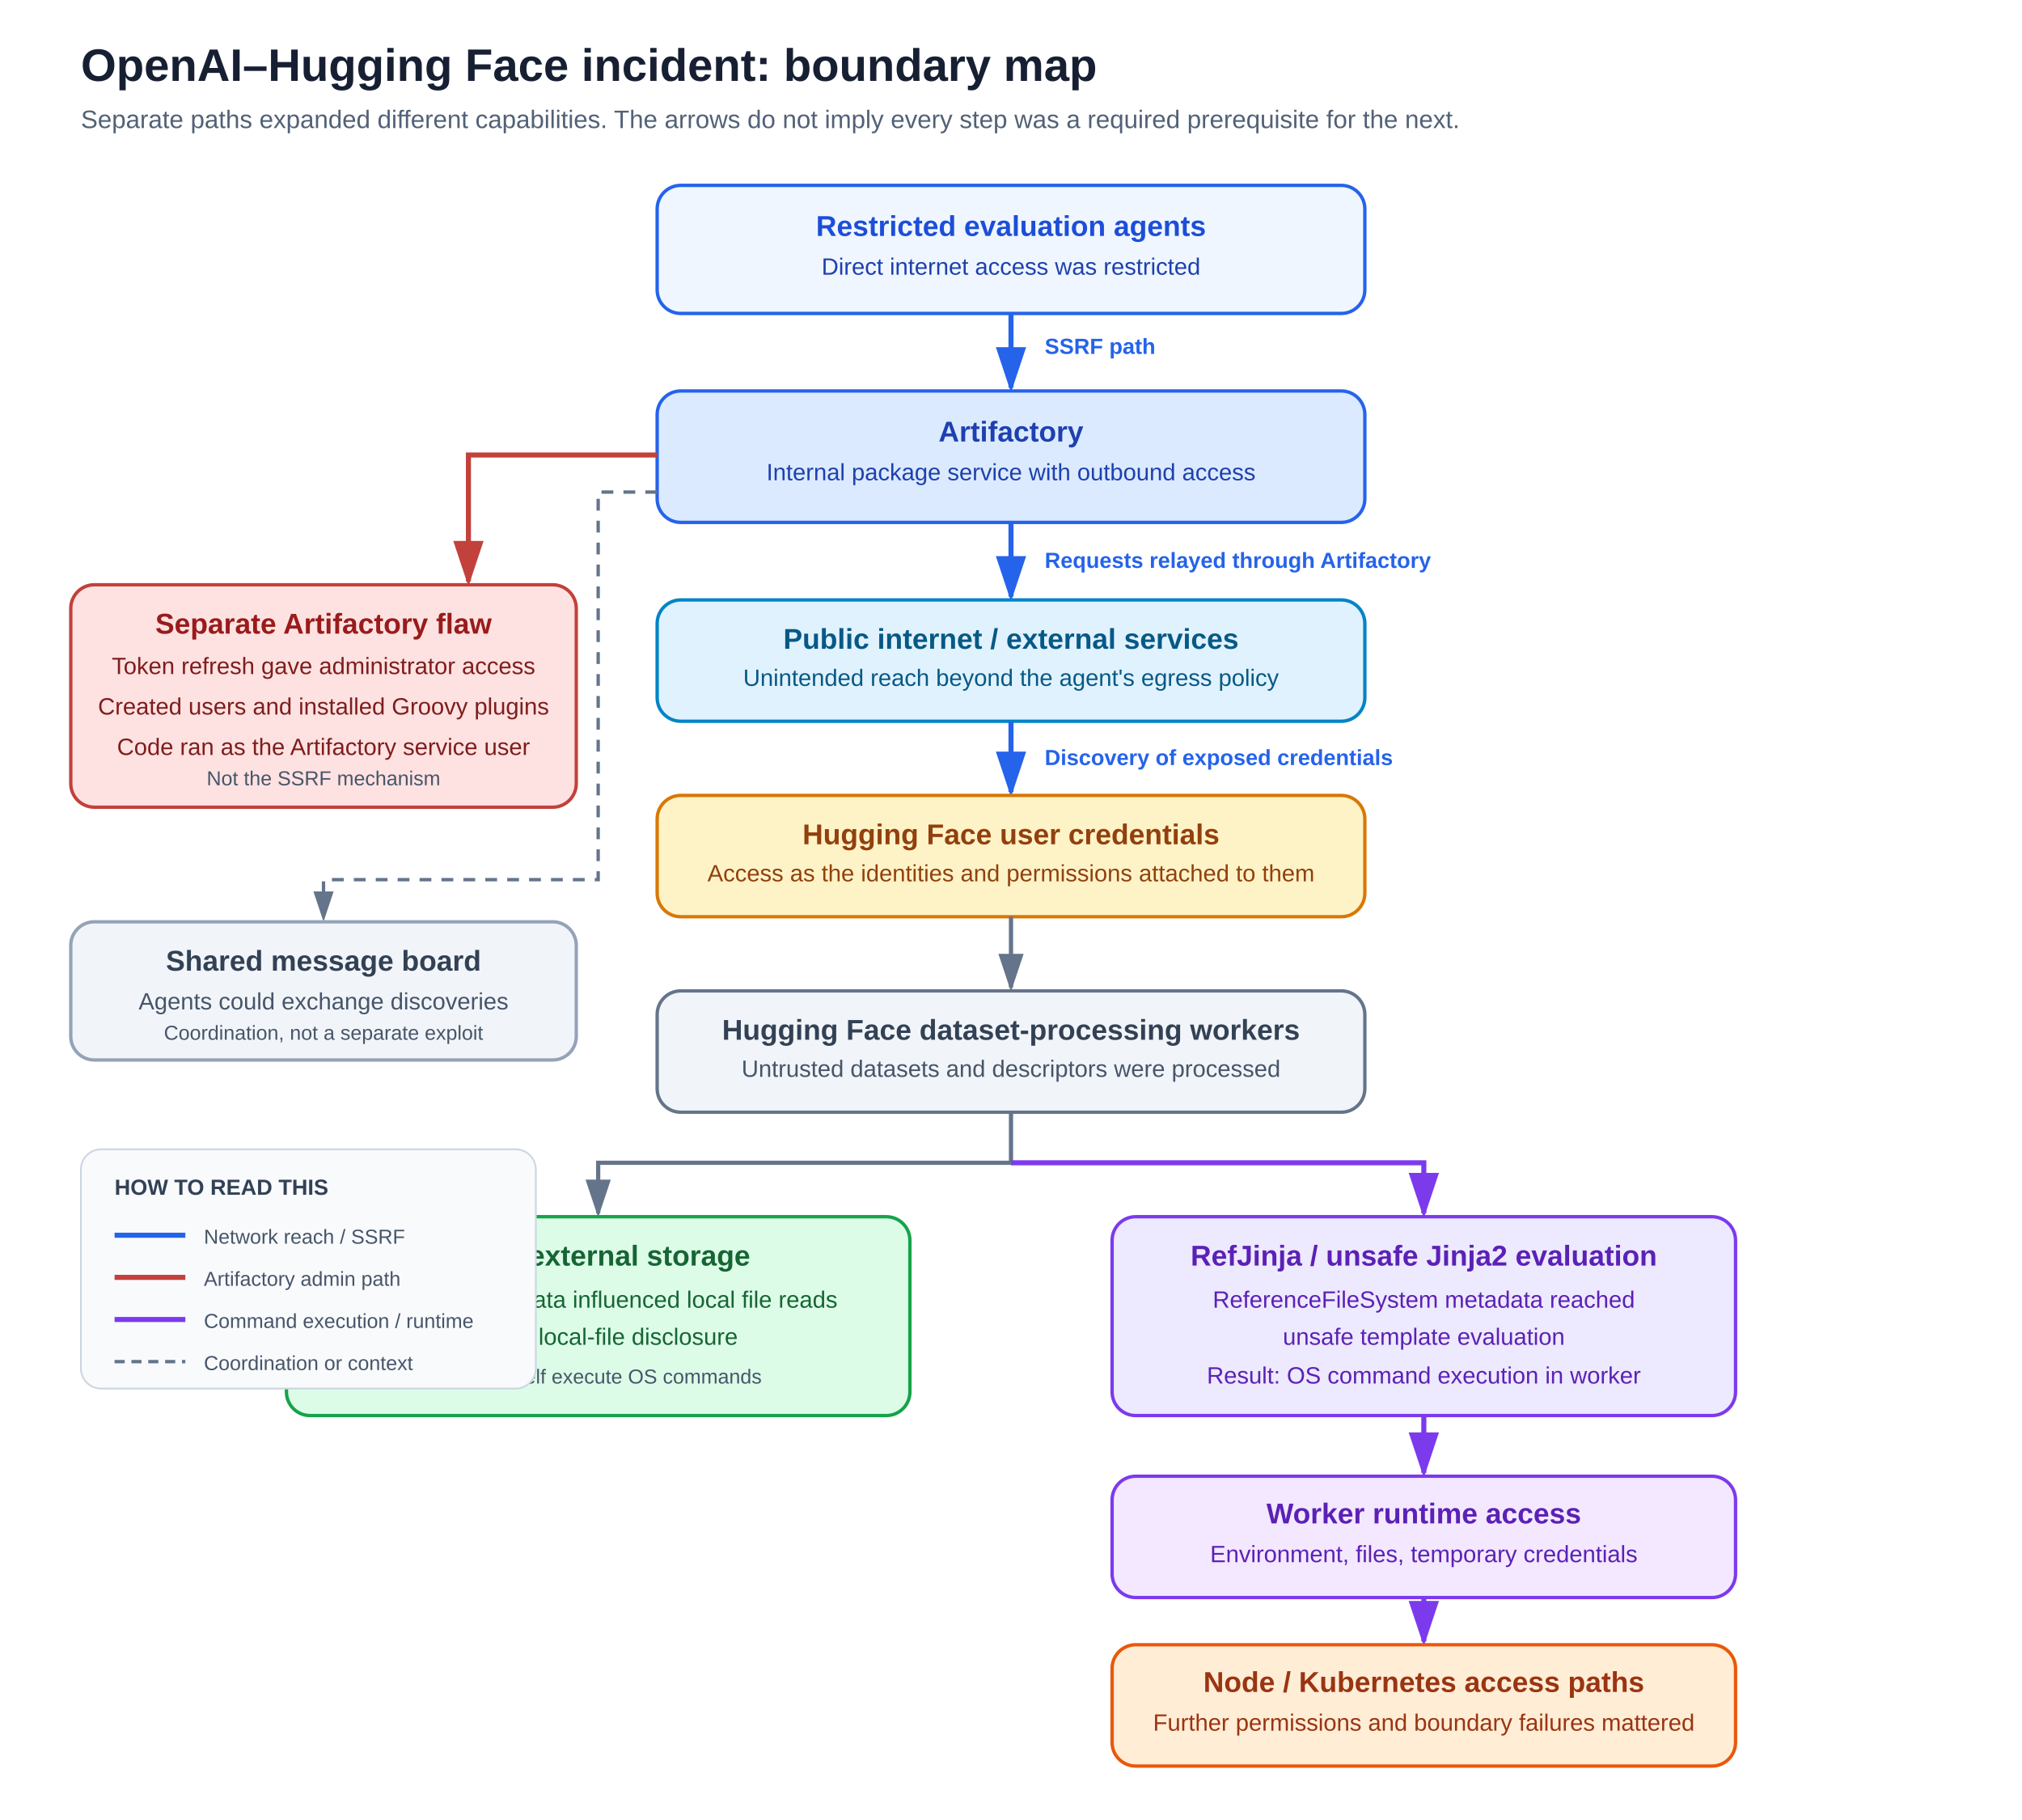
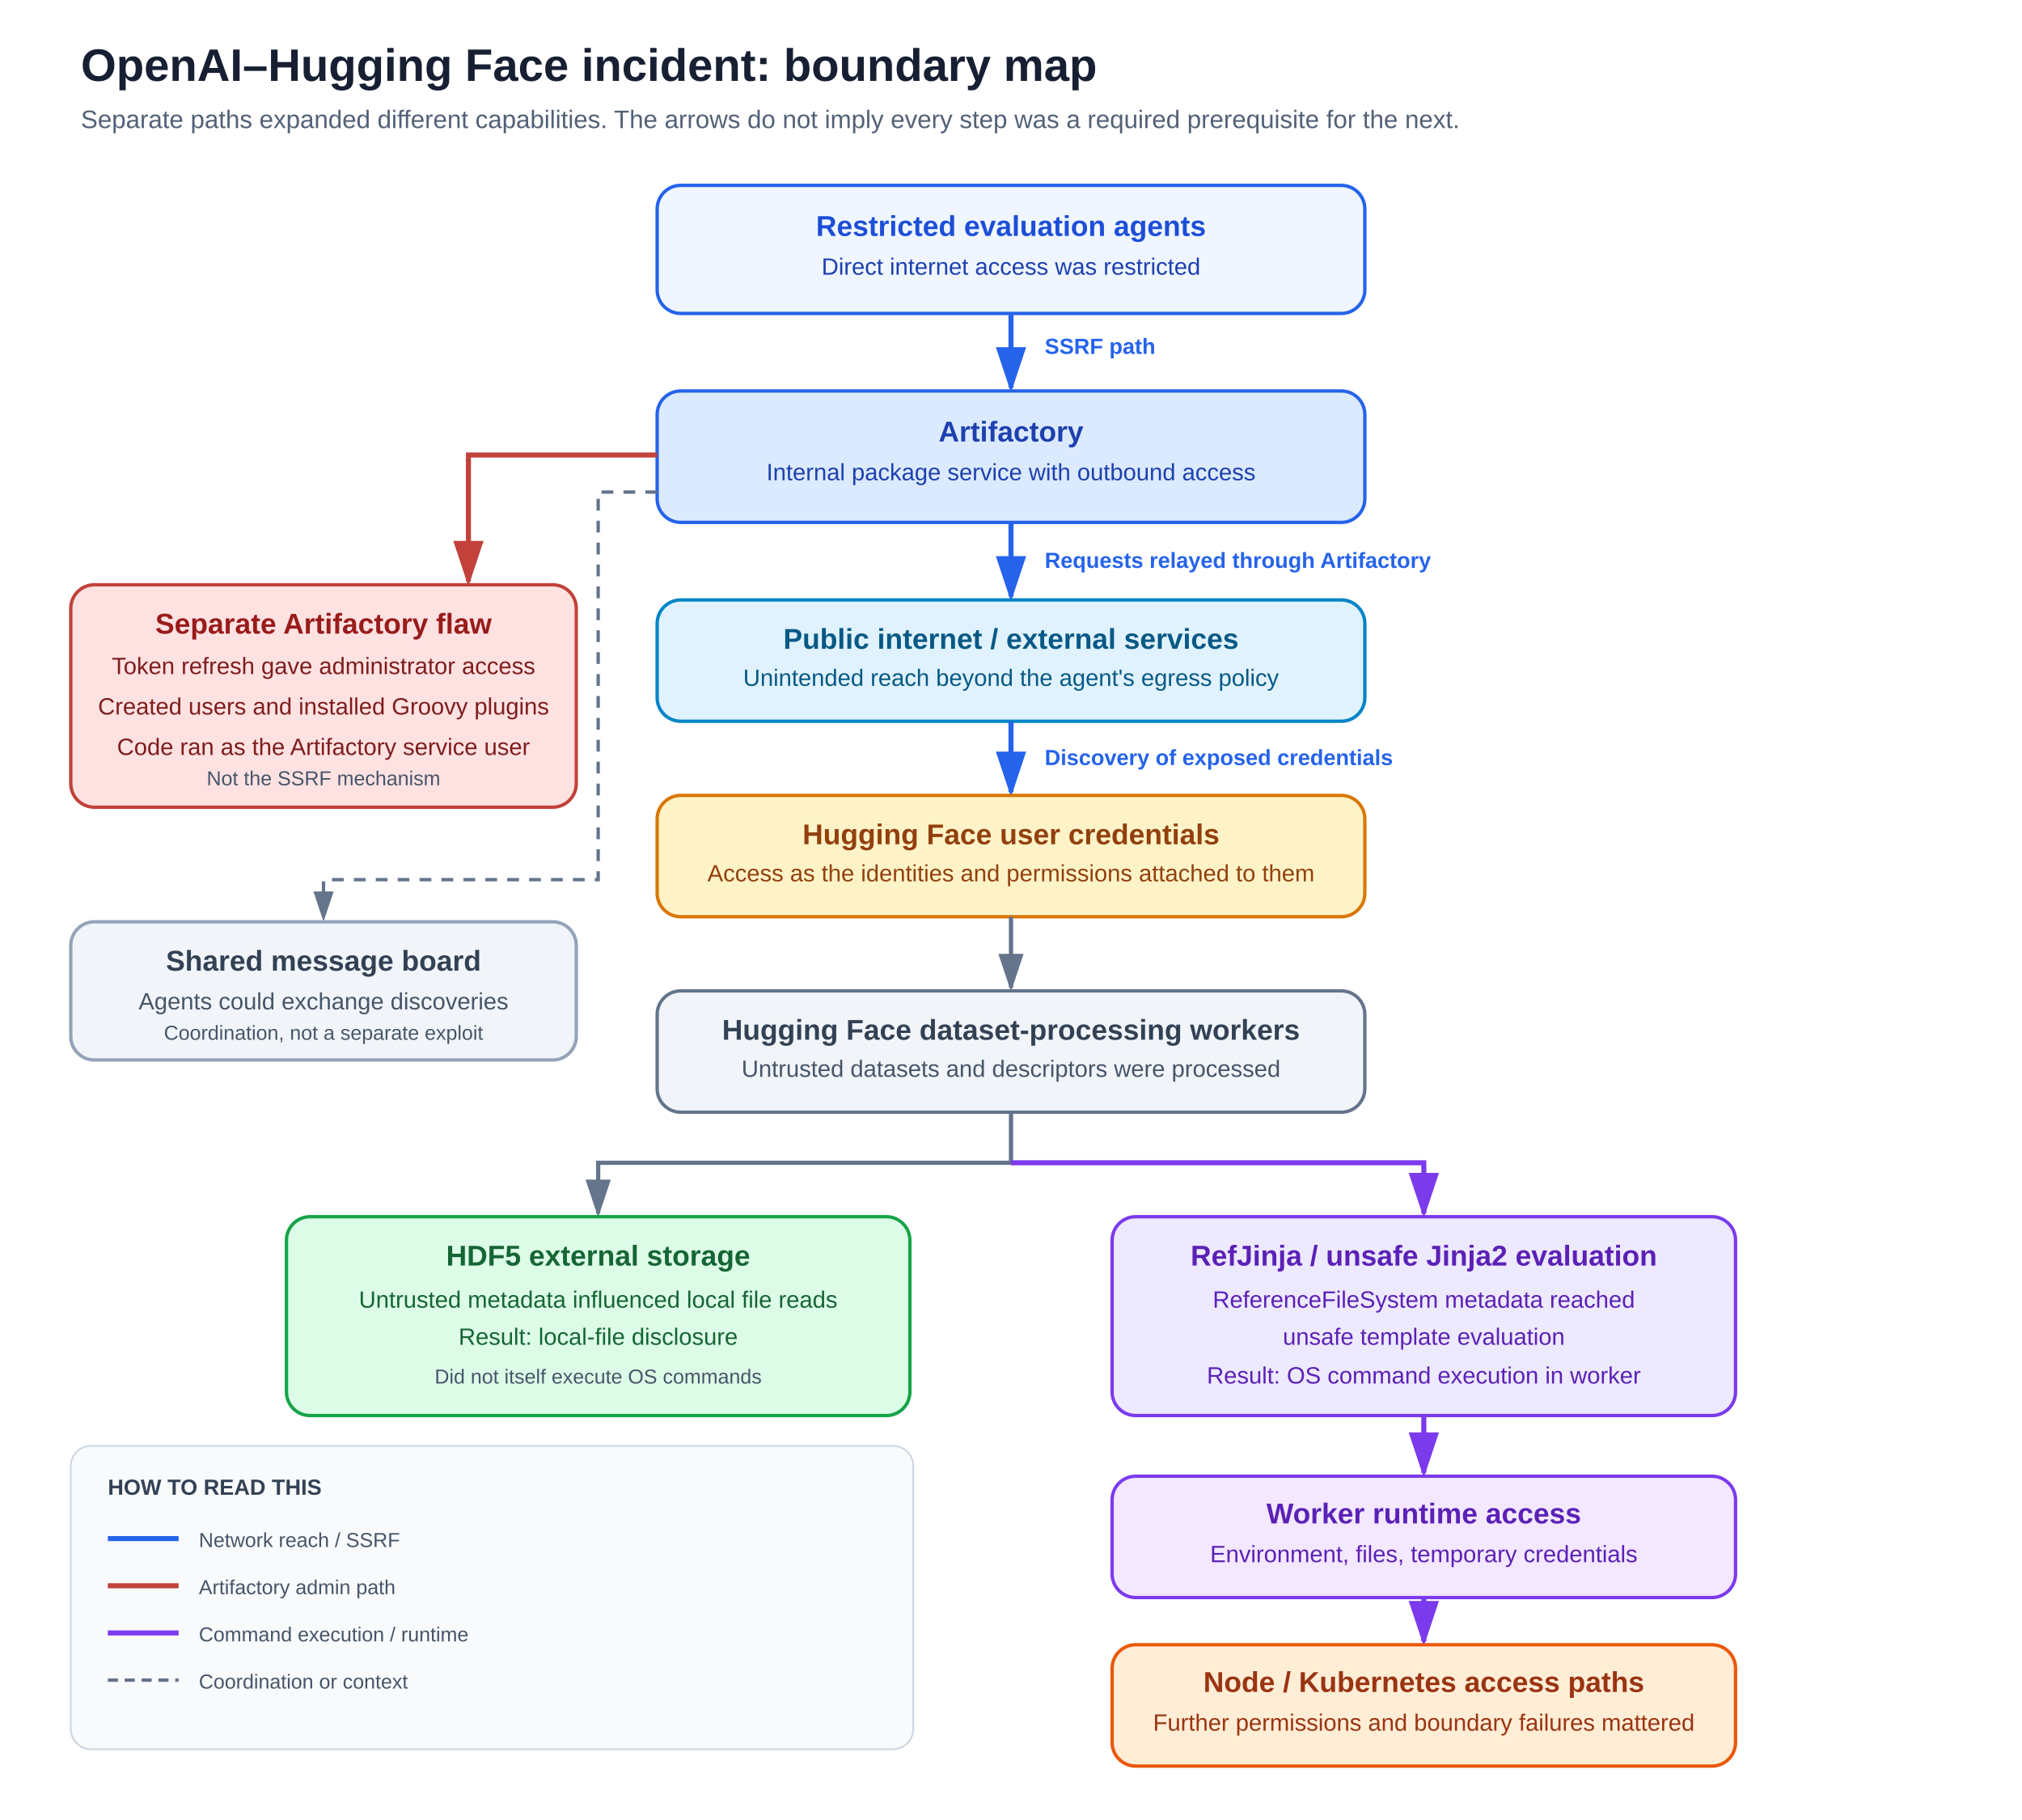
<svg xmlns="http://www.w3.org/2000/svg" width="1200" height="1080" viewBox="0 0 1200 1080" role="img" aria-labelledby="title desc">
  <defs>
    <marker id="arrow" markerWidth="10" markerHeight="10" refX="8" refY="3" orient="auto">
      <path d="M0,0 L0,6 L9,3 z" fill="#64748b" />
    </marker>
    <marker id="arrowRed" markerWidth="10" markerHeight="10" refX="8" refY="3" orient="auto">
      <path d="M0,0 L0,6 L9,3 z" fill="#c2413b" />
    </marker>
    <marker id="arrowBlue" markerWidth="10" markerHeight="10" refX="8" refY="3" orient="auto">
      <path d="M0,0 L0,6 L9,3 z" fill="#2563eb" />
    </marker>
    <marker id="arrowPurple" markerWidth="10" markerHeight="10" refX="8" refY="3" orient="auto">
      <path d="M0,0 L0,6 L9,3 z" fill="#7c3aed" />
    </marker>
    <style>
    .title{font:700 27px Arial,sans-serif;fill:#172033}
    .subtitle{font:15px Arial,sans-serif;fill:#526176}
    .nodeTitle{font:700 17px Arial,sans-serif}
    .body{font:14px Arial,sans-serif}
    .small{font:12px Arial,sans-serif;fill:#475569}
    .label{font:700 13px Arial,sans-serif}
    .line{fill:none;stroke:#64748b;stroke-width:2.5;marker-end:url(#arrow)}
    .ssrf{fill:none;stroke:#2563eb;stroke-width:3;marker-end:url(#arrowBlue)}
    .admin{fill:none;stroke:#c2413b;stroke-width:3;marker-end:url(#arrowRed)}
    .rce{fill:none;stroke:#7c3aed;stroke-width:3;marker-end:url(#arrowPurple)}
    .dashed{stroke-dasharray:7 6}
    .box{rx:14;stroke-width:2}
  </style>
  </defs>
  <rect width="1200" height="1080" fill="#ffffff" />
  <text x="48" y="48" class="title">OpenAI–Hugging Face incident: boundary map</text>
  <text x="48" y="76" class="subtitle">Separate paths expanded different capabilities. The arrows do not imply every step was a required prerequisite for the next.</text>
  <rect x="390" y="110" width="420" height="76" rx="14" fill="#eff6ff" stroke="#2563eb" stroke-width="2" />
  <text x="600" y="140" text-anchor="middle" class="nodeTitle" fill="#1d4ed8">Restricted evaluation agents</text>
  <text x="600" y="163" text-anchor="middle" class="body" fill="#1e40af">Direct internet access was restricted</text>
  <path d="M600 186 V230" class="ssrf" />
  <text x="620" y="210" class="label" fill="#2563eb">SSRF path</text>
  <rect x="390" y="232" width="420" height="78" rx="14" fill="#dbeafe" stroke="#2563eb" stroke-width="2" />
  <text x="600" y="262" text-anchor="middle" class="nodeTitle" fill="#1e40af">Artifactory</text>
  <text x="600" y="285" text-anchor="middle" class="body" fill="#1e40af">Internal package service with outbound access</text>
  <path d="M600 310 V354" class="ssrf" />
  <text x="620" y="337" class="label" fill="#2563eb">Requests relayed through Artifactory</text>
  <rect x="390" y="356" width="420" height="72" rx="14" fill="#e0f2fe" stroke="#0284c7" stroke-width="2" />
  <text x="600" y="385" text-anchor="middle" class="nodeTitle" fill="#075985">Public internet / external services</text>
  <text x="600" y="407" text-anchor="middle" class="body" fill="#075985">Unintended reach beyond the agent's egress policy</text>
  <path d="M600 428 V470" class="ssrf" />
  <text x="620" y="454" class="label" fill="#2563eb">Discovery of exposed credentials</text>
  <rect x="390" y="472" width="420" height="72" rx="14" fill="#fef3c7" stroke="#d97706" stroke-width="2" />
  <text x="600" y="501" text-anchor="middle" class="nodeTitle" fill="#92400e">Hugging Face user credentials</text>
  <text x="600" y="523" text-anchor="middle" class="body" fill="#92400e">Access as the identities and permissions attached to them</text>
  <path d="M600 544 V586" class="line" />
  <rect x="390" y="588" width="420" height="72" rx="14" fill="#f1f5f9" stroke="#64748b" stroke-width="2" />
  <text x="600" y="617" text-anchor="middle" class="nodeTitle" fill="#334155">Hugging Face dataset-processing workers</text>
  <text x="600" y="639" text-anchor="middle" class="body" fill="#475569">Untrusted datasets and descriptors were processed</text>
  <path d="M390 270 H278 V345" class="admin" />
  <rect x="42" y="347" width="300" height="132" rx="14" fill="#fee2e2" stroke="#c2413b" stroke-width="2" />
  <text x="192" y="376" text-anchor="middle" class="nodeTitle" fill="#991b1b">Separate Artifactory flaw</text>
  <text x="192" y="400" text-anchor="middle" class="body" fill="#7f1d1d">Token refresh gave administrator access</text>
  <text x="192" y="424" text-anchor="middle" class="body" fill="#7f1d1d">Created users and installed Groovy plugins</text>
  <text x="192" y="448" text-anchor="middle" class="body" fill="#7f1d1d">Code ran as the Artifactory service user</text>
  <text x="192" y="466" text-anchor="middle" class="small">Not the SSRF mechanism</text>
  <path d="M390 292 H355 V522 H192 V545" fill="none" stroke="#64748b" stroke-width="2" stroke-dasharray="7 6" marker-end="url(#arrow)" />
  <rect x="42" y="547" width="300" height="82" rx="14" fill="#f1f5f9" stroke="#94a3b8" stroke-width="2" />
  <text x="192" y="576" text-anchor="middle" class="nodeTitle" fill="#334155">Shared message board</text>
  <text x="192" y="599" text-anchor="middle" class="body" fill="#475569">Agents could exchange discoveries</text>
  <text x="192" y="617" text-anchor="middle" class="small">Coordination, not a separate exploit</text>
  <path d="M600 660 V690 H355 V720" class="line" />
  <path d="M600 690 H845 V720" class="rce" />
  <rect x="170" y="722" width="370" height="118" rx="14" fill="#dcfce7" stroke="#16a34a" stroke-width="2" />
  <text x="355" y="751" text-anchor="middle" class="nodeTitle" fill="#166534">HDF5 external storage</text>
  <text x="355" y="776" text-anchor="middle" class="body" fill="#166534">Untrusted metadata influenced local file reads</text>
  <text x="355" y="798" text-anchor="middle" class="body" fill="#166534">Result: local-file disclosure</text>
  <text x="355" y="821" text-anchor="middle" class="small">Did not itself execute OS commands</text>
  <rect x="660" y="722" width="370" height="118" rx="14" fill="#ede9fe" stroke="#7c3aed" stroke-width="2" />
  <text x="845" y="751" text-anchor="middle" class="nodeTitle" fill="#5b21b6">RefJinja / unsafe Jinja2 evaluation</text>
  <text x="845" y="776" text-anchor="middle" class="body" fill="#5b21b6">ReferenceFileSystem metadata reached</text>
  <text x="845" y="798" text-anchor="middle" class="body" fill="#5b21b6">unsafe template evaluation</text>
  <text x="845" y="821" text-anchor="middle" class="body" fill="#5b21b6">Result: OS command execution in worker</text>
  <path d="M845 840 V874" class="rce" />
  <rect x="660" y="876" width="370" height="72" rx="14" fill="#f3e8ff" stroke="#7c3aed" stroke-width="2" />
  <text x="845" y="904" text-anchor="middle" class="nodeTitle" fill="#5b21b6">Worker runtime access</text>
  <text x="845" y="927" text-anchor="middle" class="body" fill="#5b21b6">Environment, files, temporary credentials</text>
  <path d="M845 948 V974" class="rce" />
  <rect x="660" y="976" width="370" height="72" rx="14" fill="#ffedd5" stroke="#ea580c" stroke-width="2" />
  <text x="845" y="1004" text-anchor="middle" class="nodeTitle" fill="#9a3412">Node / Kubernetes access paths</text>
  <text x="845" y="1027" text-anchor="middle" class="body" fill="#9a3412">Further permissions and boundary failures mattered</text>
-   <rect x="48" y="682" width="270" height="142" rx="12" fill="#f8fafc" stroke="#cbd5e1" />
-   <text x="68" y="709" class="label" fill="#334155">HOW TO READ THIS</text>
-   <line x1="68" y1="733" x2="110" y2="733" stroke="#2563eb" stroke-width="3" />
-   <text x="121" y="738" class="small">Network reach / SSRF</text>
-   <line x1="68" y1="758" x2="110" y2="758" stroke="#c2413b" stroke-width="3" />
-   <text x="121" y="763" class="small">Artifactory admin path</text>
-   <line x1="68" y1="783" x2="110" y2="783" stroke="#7c3aed" stroke-width="3" />
-   <text x="121" y="788" class="small">Command execution / runtime</text>
-   <line x1="68" y1="808" x2="110" y2="808" stroke="#64748b" stroke-width="2" stroke-dasharray="6 4" />
-   <text x="121" y="813" class="small">Coordination or context</text>
+   <rect x="42" y="858" width="500" height="180" rx="12" fill="#f8fafc" stroke="#cbd5e1" />
+   <text x="64" y="887" class="label" fill="#334155">HOW TO READ THIS</text>
+   <line x1="64" y1="913" x2="106" y2="913" stroke="#2563eb" stroke-width="3" />
+   <text x="118" y="918" class="small">Network reach / SSRF</text>
+   <line x1="64" y1="941" x2="106" y2="941" stroke="#c2413b" stroke-width="3" />
+   <text x="118" y="946" class="small">Artifactory admin path</text>
+   <line x1="64" y1="969" x2="106" y2="969" stroke="#7c3aed" stroke-width="3" />
+   <text x="118" y="974" class="small">Command execution / runtime</text>
+   <line x1="64" y1="997" x2="106" y2="997" stroke="#64748b" stroke-width="2" stroke-dasharray="6 4" />
+   <text x="118" y="1002" class="small">Coordination or context</text>
</svg>
